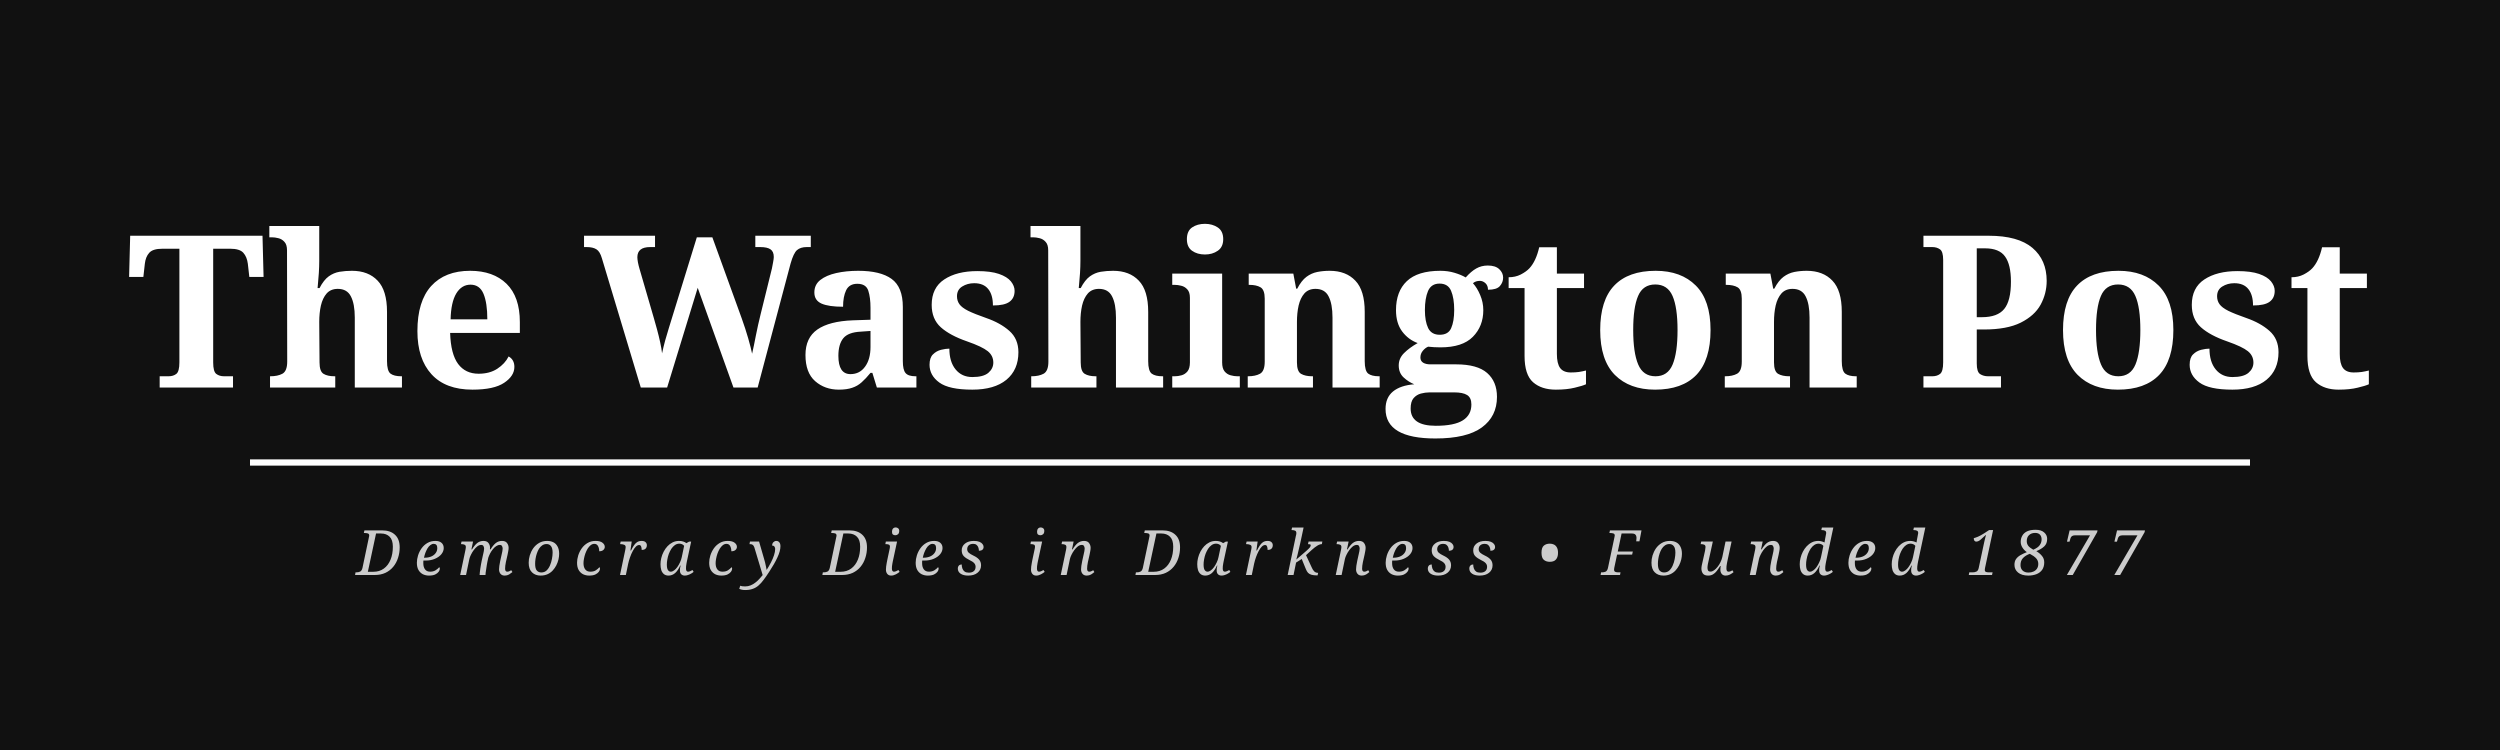
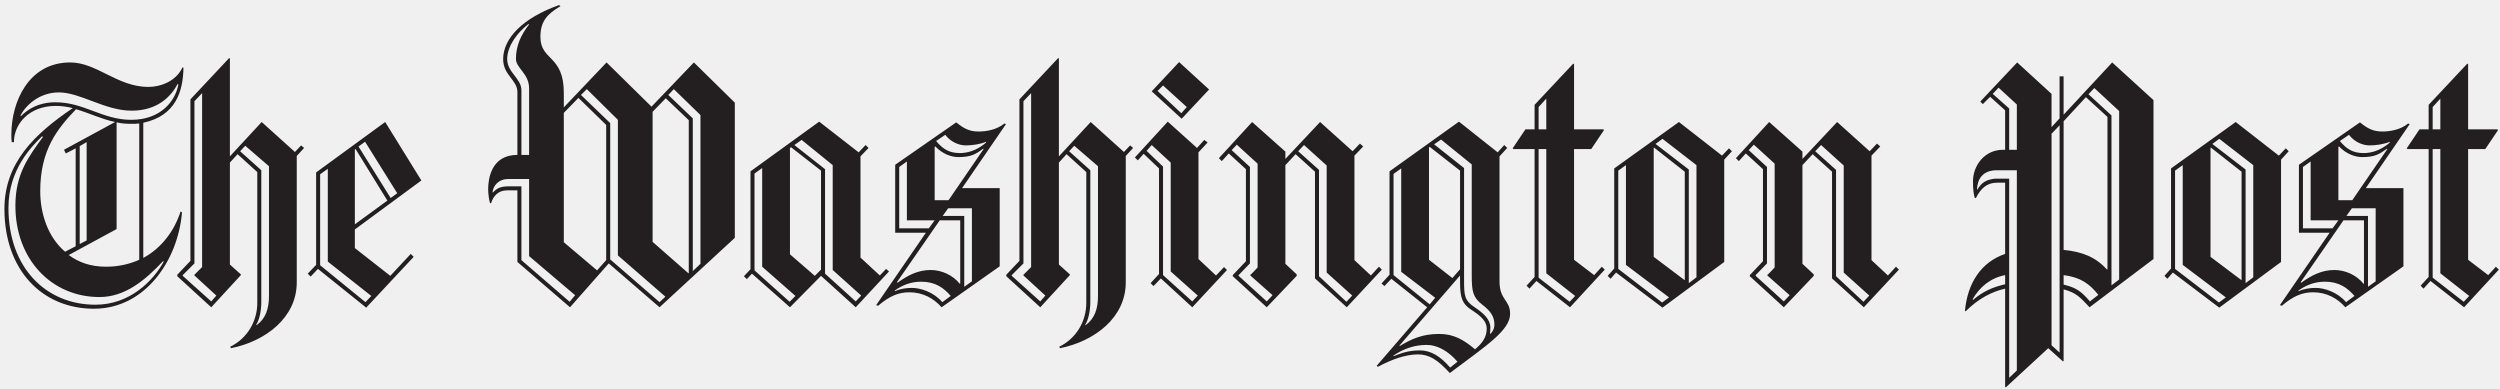
- <svg xmlns="http://www.w3.org/2000/svg" viewBox="0 0 400 120">
-   <rect width="400" height="120" fill="#111111" />
-   <text x="200" y="62" font-family="'Postoni', 'Old English Text MT', 'Georgia', serif" font-size="34" font-weight="bold" fill="#ffffff" text-anchor="middle">The Washington Post</text>
-   <line x1="40" y1="74" x2="360" y2="74" stroke="#ffffff" stroke-width="1" />
-   <text x="200" y="92" font-family="'Georgia', serif" font-size="10" font-style="italic" fill="#cccccc" text-anchor="middle" letter-spacing="2">Democracy Dies in Darkness • Founded 1877</text>
+ <svg xmlns="http://www.w3.org/2000/svg" width="463" height="72">
+   <path d="M26.536 22.732v25.039c3.383-1.827 5.752-5.008 6.902-8.595l.271.136c-.745 8.933-6.835 17.865-16.309 17.865-9.542 0-16.58-7.105-16.58-18.475 0-8.526 5.549-13.873 12.655-18.678a12.407 12.407 0 0 0-3.181-.406c-4.873 0-7.715 3.316-7.715 6.7h-.406c-.068-.474-.068-.947-.068-1.421 0-6.023 3.181-13.332 10.896-13.332 4.94 0 8.73 4.534 14.482 4.534 2.301 0 5.143-1.083 6.293-3.587h.203c-.067 4.4-1.42 8.934-7.443 10.22zM30.19 48.38c-3.384 3.586-7.038 6.632-11.775 6.632-8.797 0-15.564-6.903-15.564-16.919 0-5.887 2.436-9.067 5.143-12.79h-.271c-1.692 1.692-6.158 5.955-6.158 13.196 0 11.099 6.97 17.934 16.106 17.934 6.361 0 10.692-4.398 12.655-7.985l-.136-.068zm2.706-32.821c-1.15 2.165-3.586 4.939-8.526 4.939-4.94 0-9.474-3.384-13.467-3.384-3.655 0-6.158 2.437-7.106 4.264l.068.136c1.286-1.286 3.248-2.572 6.429-2.572 5.278 0 8.662 3.249 14.008 3.249 5.685 0 8.256-3.723 8.73-6.564l-.136-.068zm-18.813 4.669c-3.451 3.587-6.632 7.512-6.632 15.159 0 4.195 1.421 8.526 4.602 11.233l1.962-1.016V27.469l-1.827.947-.338-.677 9.474-5.144c-2.571-.54-4.872-1.69-7.241-2.367zm11.708 2.639c-.474.067-.947.067-1.489.067-.947 0-1.827-.067-2.707-.271v19.76L12.73 47.23c1.827 1.353 4.06 2.165 6.902 2.165 2.301 0 4.331-.474 6.158-1.286V22.867h.001zm-9.745 3.452l-1.286.744V45.2l1.286-.677V26.319zm38.912 2.571v23.415c0 6.496-5.752 10.896-12.181 12.181l-.135-.271c3.181-1.557 5.008-4.737 5.008-8.121V31.867l-3.654-3.315-1.421 1.556v18.881l2.03 1.827v.136l-5.481 5.955-6.293-5.752v-.271l2.436-2.572V18.401l7.173-7.646.135.067v18.136l5.888-6.361 6.158 5.55 1.15-1.219.542.475-1.355 1.487zM36.01 51.019v-.135l1.421-1.422V17.25l-1.421 1.49v30.046l-2.166 2.166v.135l5.278 4.737.947-1.083-4.059-3.722zm13.805-20.235l-4.399-3.789-.947 1.015 3.925 3.52v24.362c0 1.624-.338 3.315-.947 4.263l.068.068c1.692-1.219 2.301-3.046 2.301-5.414V30.784h-.001zm15.903 11.708v3.451l6.564 5.143 3.79-4.06.542.541-8.797 9.406-8.933-7.173-1.353 1.421-.542-.541 1.557-1.624V31.935l12.79-9.339 6.7 10.828-12.318 9.068zm-5.008 5.956v-17.19l-1.421 1.016v16.851l8.392 6.835 1.083-1.15-8.054-6.362zm5.144-20.844l-.136.068v13.873l6.023-4.399-5.887-9.542zm1.759-1.353l-1.218.879 5.956 9.542 1.218-.88-5.956-9.541zm54.534 30.655l-9.407-8.121-7.173 8.121-9.745-8.392V35.251h-1.895c-1.692 0-2.571 1.083-2.978 2.368h-.203a10.753 10.753 0 0 1-.338-2.571c0-1.76.474-6.361 5.414-6.361v-11.64c0-2.233-2.639-3.113-2.639-6.091 0-3.856 3.654-7.646 10.354-10.016l.271.203c-2.436 1.422-3.722 2.775-3.722 5.685 0 4.467 4.331 3.316 4.331 10.354v2.707l7.918-8.324 8.324 8.188 7.85-8.188 7.579 7.444v25.039l-13.941 12.858zm-24.159-9.474V33.154h-3.79c-1.963 0-2.842 1.285-2.978 2.436l.067.068c.677-.744 1.354-1.15 2.91-1.15h2.368v13.67l8.933 7.715 1.015-1.219-8.525-7.242zm0-31.062c0-2.774-2.436-3.722-2.436-5.481 0-2.437.947-4.466 2.436-6.361l-.135-.067c-2.03 1.557-3.925 4.061-3.925 6.496 0 2.437 2.639 3.587 2.639 5.753v11.978h1.421V16.37zm14.279 6.768l-5.143-5.008-2.707 2.774V44.86l6.158 5.211 1.692-1.895V23.138zm2.165 24.159V22.191l-5.752-5.685-1.083 1.083 5.414 5.21v25.242l9.136 7.918 1.083-1.016-8.798-7.646zm13.129-25.039l-4.263-4.061-2.436 2.504v24.092l6.632 5.819.067-.067V22.258zm2.165-.947l-4.94-4.805-1.015 1.083 4.534 4.331v28.287l1.421-1.354V21.311zm28.755 35.595l-6.429-5.82-5.752 5.82-7.038-6.226-.948 1.015-.541-.541 1.218-1.286V31.733l12.723-9.204 7.309 5.685 1.286-1.354.542.542-1.489 1.556v18.746l3.586 3.315 1.151-1.218.541.474-6.159 6.631zm-17.324-7.511V31.123l-1.421 1.015v17.934l6.497 5.82 1.083-1.083-6.159-5.414zm10.895-17.798l-5.549-4.331-.203.136v19.692l4.602 3.992 1.15-1.15V31.597zm2.166 18.407V30.582l-5.752-4.67-1.353.947 5.684 4.467V50.68l5.685 5.143 1.015-1.083-5.279-4.736zm23.956-15.159h6.97v14.482l-10.76 7.579c-1.421-1.624-3.452-2.774-5.955-2.774-2.03 0-3.655.677-5.82 2.504l-.338-.136 9.204-13.399h-5.685V30.514l11.302-7.85c1.353 1.083 2.368 1.691 4.128 1.691 1.354 0 3.316-.271 4.805-1.488l.271.135-8.122 11.843zm-7.579 17.324c-1.963 0-3.519.677-4.873 1.624v.136c1.083-.474 2.166-.609 3.181-.609 1.556 0 3.993.745 5.617 2.64l1.557-1.15c-1.287-1.49-2.843-2.641-5.482-2.641zm7.24-11.369h-3.79l-7.918 11.438.068.135c1.962-1.421 3.857-2.368 6.158-2.368 2.03 0 4.128.947 5.414 2.571l.068-.067V40.8zm-9.88 0V29.906l-1.421 1.015V42.29h5.481l1.083-1.489h-5.143V40.8zm14.144-13.264c-1.421 1.016-2.233 1.557-4.602 1.557-1.354 0-2.978-.609-4.263-1.963l-.135.068v9.88h2.571l6.497-9.475-.068-.067zm-3.248-.609c-1.218 0-2.774-.608-3.79-1.962l-1.692 1.15c1.286 1.557 2.504 2.233 4.398 2.233 1.218 0 2.978-.339 4.805-1.896l.067-.202c-1.149.475-2.57.677-3.788.677zm1.15 11.641h-4.399l-1.015 1.421h3.993v13.128l1.421-1.015V38.568zm28.49-9.678v23.415c0 6.496-5.752 10.896-12.181 12.181l-.135-.271c3.181-1.557 5.008-4.737 5.008-8.121V31.867l-3.654-3.315-1.421 1.556v18.881l2.03 1.827v.136l-5.481 5.955-6.293-5.752v-.271l2.436-2.572V18.401l7.173-7.646.135.067v18.136l5.888-6.361 6.158 5.55 1.15-1.219.542.475-1.355 1.487zm-18.948 22.129v-.135l1.421-1.422V17.25l-1.421 1.489v30.046l-2.166 2.166v.135l5.278 4.737.947-1.083-4.059-3.721zm13.805-20.235l-4.399-3.789-.947 1.015 3.925 3.52v24.362c0 1.624-.338 3.315-.947 4.263l.068.068c1.692-1.219 2.301-3.046 2.301-5.414V30.784h-.001zm17.46 26.122l-5.82-5.346-1.354 1.421-.542-.542 1.557-1.691V31.191l-2.842-2.707-1.083 1.219-.542-.542 6.09-6.632 5.414 4.873 1.354-1.489.609.474-1.692 1.827v19.761l3.249 3.045 1.489-1.557.541.542-6.428 6.901zm-3.993-6.631V30.108l-3.519-3.248-.947 1.083 3.045 2.91v20.099l5.414 4.872 1.015-1.083-5.008-4.466zm2.03-28.287l-5.549-5.075 5.076-5.414 5.549 5.075-5.076 5.414zm-3.451-6.159l-1.015 1.015 4.398 4.128 1.015-1.15-4.398-3.993zm34.029 41.077l-5.888-5.346V31.8l-3.587-3.248-1.895 2.03v18.271l2.098 1.962v.271l-5.549 5.82-6.294-5.752v-.203l2.437-2.571V31.326l-3.181-2.91-1.286 1.421-.541-.541 6.158-6.7 6.158 5.482v1.353l6.429-6.835 6.022 5.414 1.354-1.421.609.541-1.624 1.692v19.354l3.045 2.842 1.489-1.624.541.541-6.495 6.971zm-17.866-5.887v-.135c0 .135 1.354-1.354 1.354-1.354V30.31l-3.858-3.519-.948 1.015 3.384 3.113v17.865l-2.098 2.166v.135l5.211 4.737 1.082-1.15-4.127-3.653zm14.143-.541V30.65l-4.195-3.79-1.083 1.15 3.857 3.451v19.693l5.075 4.737 1.083-1.151-4.737-4.262zm22.806 18.609c-2.232-2.436-3.789-3.451-5.887-3.451-2.233 0-4.805.88-7.444 2.301l-.203-.202 9.339-10.828-6.632-5.278-1.286 1.354-.541-.474 1.488-1.624V31.733l12.858-9.204 7.173 5.685 1.219-1.354.541.542-1.421 1.556v23.145c0 3.519 1.962 3.384 1.962 6.022 0 3.045-4.399 5.887-11.166 10.962zm-9-18.745V31.191l-1.421 1.016v18.745l6.699 5.414 1.016-1.219-6.294-4.805zm4.737 13.535c-2.233 0-4.264.677-6.158 1.962v.136c1.218-.474 2.571-1.083 4.872-1.083 2.098 0 3.857 1.15 5.617 3.181l1.354-1.083c-1.693-1.962-3.723-3.113-5.685-3.113zm8.256-6.497c-1.691-1.083-2.098-2.233-2.098-5.143v-1.219l-11.234 12.993.068.067c2.165-1.285 4.128-2.232 7.309-2.232 2.707 0 4.534 1.082 6.632 2.842 1.286-1.083 2.165-2.165 2.165-3.857 0-1.353-1.151-2.368-2.842-3.451zm-2.098-25.783l-5.617-4.398-.136.135v20.775l4.332 3.384 1.421-1.624V31.597zm4.128 24.836c-1.76-1.354-1.963-2.504-1.963-5.414V30.447l-5.685-4.602-1.285.88 5.549 4.398v20.843c0 2.91.136 3.723 1.963 4.94 1.624 1.083 2.909 2.233 2.909 3.79 0 .405-.067 1.082-.067 1.082l.067.068c.339-.339.745-.88.745-1.76.001-1.488-.744-2.503-2.233-3.653zm16.242.473l-6.226-4.872-1.286 1.421-.541-.542 1.488-1.624V27.604h-3.925l-.136-.135 2.369-3.52h1.691v-4.533l7.174-7.647.135.136V23.95h5.414l.136.136-2.369 3.519h-3.181V48.11l3.723 2.843 1.421-1.557.541.541-6.428 6.969zm-4.399-38.641l-1.421 1.557v4.128h1.421v-5.685zm0 32.348V27.604h-1.421v23.821l5.752 4.467 1.015-1.083-5.346-4.196zm32.956-21.046v18.948l-11.437 8.459-8.595-6.496-1.015 1.15-.541-.542 1.218-1.353V31.191l11.979-8.595 7.985 6.227 1.285-1.354.542.541-1.421 1.557zm-18.203 19.49V30.582l-1.422 1.015v18.204l8.121 6.226 1.286-.947-7.985-6.023zM312.02 31.8l-5.685-4.467-.067.068v20.166l5.752 4.331V31.8zm2.166-1.218l-6.294-4.873-1.285.947 6.158 4.737V52.44l1.421-1.082V30.582zm30.994 26.324l-5.888-5.346V31.8l-3.587-3.248-1.895 2.03v18.271l2.098 1.962v.271l-5.549 5.82-6.294-5.752v-.203l2.437-2.571V31.326l-3.181-2.91-1.286 1.421-.541-.541 6.158-6.7 6.158 5.482v1.353l6.429-6.835 6.023 5.414 1.353-1.421.609.541-1.624 1.692v19.354l3.045 2.842 1.489-1.624.541.541-6.495 6.971zm-17.867-5.887v-.135c0 .135 1.354-1.354 1.354-1.354V30.31l-3.857-3.519-.947 1.015 3.384 3.113v17.865l-2.098 2.166v.135l5.211 4.737 1.083-1.15-4.13-3.653zm14.144-.541V30.65l-4.195-3.79-1.083 1.15 3.857 3.451v19.693l5.075 4.737 1.083-1.151-4.737-4.262zm45.529 6.428c-1.895-2.03-2.571-2.707-4.805-3.316v13.264l-.136.067-2.707-2.437-7.85 7.241-.136-.067V53.455c-2.368.541-4.872 1.76-7.309 4.195l-.135-.067c.474-5.211 3.045-9.068 7.443-10.557V33.83h-1.421c-1.962 0-3.045 1.015-3.992 2.842h-.203c-.203-.608-.339-1.557-.339-3.112 0-2.843 2.098-5.82 5.55-5.82h.405v-7.309l-2.774-2.504-1.354 1.354-.474-.474 6.835-7.241 6.361 5.82v6.158l1.489-1.624v-7.783h.744v7.106l9-9.678 7.647 6.971v29.438l-11.839 8.932zm-15.632-5.955c-2.774.541-4.736 2.233-6.022 4.466l.067.136c1.896-1.624 3.654-2.368 5.955-2.91v-1.692zm2.166-19.421h-3.722c-2.572 0-3.587 1.624-3.654 3.519l.067.067c.812-1.354 1.624-1.827 3.248-2.029h2.64v36.881l1.421-1.354V31.53zm0-12.182l-3.384-3.112-1.083 1.15 3.046 2.706v7.647h1.421v-8.391zm7.918 3.857l-1.489 1.557v39.183l1.489 1.354V23.205zm8.865-1.556l-3.993-3.654-4.128 4.467v23.82c3.519.339 5.955 1.354 8.053 3.654l.068-.067v-28.22zm-8.121 29.302v1.76c2.301.541 3.248 1.218 4.872 3.112l1.557-1.218c-1.625-2.03-3.249-3.247-6.429-3.654zm10.286-30.384l-4.602-4.264-1.083 1.15 4.264 3.925v31.468l1.421-1.083V20.567zm29.979 9v18.948l-11.438 8.459-8.594-6.496-1.016 1.15-.541-.542 1.218-1.353V31.191l11.979-8.595 7.985 6.227 1.285-1.354.542.541-1.42 1.557zm-18.204 19.49V30.582l-1.422 1.015v18.204l8.121 6.226 1.286-.947-7.985-6.023zM415.138 31.8l-5.684-4.467-.068.068v20.166l5.752 4.331V31.8zm2.166-1.218l-6.294-4.873-1.285.947 6.158 4.737V52.44l1.421-1.082V30.582zm20.842 4.263h6.971v14.482l-10.76 7.579c-1.421-1.624-3.451-2.774-5.955-2.774-2.03 0-3.654.677-5.82 2.504l-.338-.136 9.203-13.399h-5.685V30.514l11.302-7.85c1.354 1.083 2.368 1.691 4.128 1.691 1.354 0 3.315-.271 4.805-1.488l.271.135-8.122 11.843zm-7.579 17.324c-1.962 0-3.519.677-4.872 1.624v.136c1.083-.474 2.165-.609 3.181-.609 1.557 0 3.992.745 5.616 2.64l1.557-1.15c-1.285-1.49-2.842-2.641-5.482-2.641zm7.242-11.369h-3.79l-7.917 11.438.067.135c1.962-1.421 3.857-2.368 6.158-2.368 2.03 0 4.128.947 5.414 2.571l.067-.067V40.8h.001zm-9.88 0V29.906l-1.422 1.015V42.29h5.481l1.083-1.489h-5.142V40.8zm14.143-13.264c-1.422 1.016-2.233 1.557-4.603 1.557-1.354 0-2.978-.609-4.263-1.963l-.136.068v9.88h2.571l6.497-9.475-.066-.067zm-3.249-.609c-1.218 0-2.774-.608-3.789-1.962l-1.692 1.15c1.286 1.557 2.504 2.233 4.399 2.233 1.218 0 2.978-.339 4.805-1.896l.067-.202c-1.15.475-2.571.677-3.79.677zm1.151 11.641h-4.398l-1.015 1.421h3.992v13.128l1.421-1.015V38.568zm16.377 18.338l-6.226-4.872-1.286 1.421-.541-.542 1.488-1.624V27.604h-3.925l-.135-.135 2.368-3.52h1.691v-4.533l7.174-7.647.136.136V23.95h5.413l.136.136-2.369 3.519h-3.18V48.11l3.722 2.843 1.421-1.557.541.541-6.428 6.969zm-4.399-38.641l-1.421 1.557v4.128h1.421v-5.685zm0 32.348V27.604h-1.421v23.821l5.752 4.467 1.015-1.083-5.346-4.196z" fill="#231F20" />
</svg>
